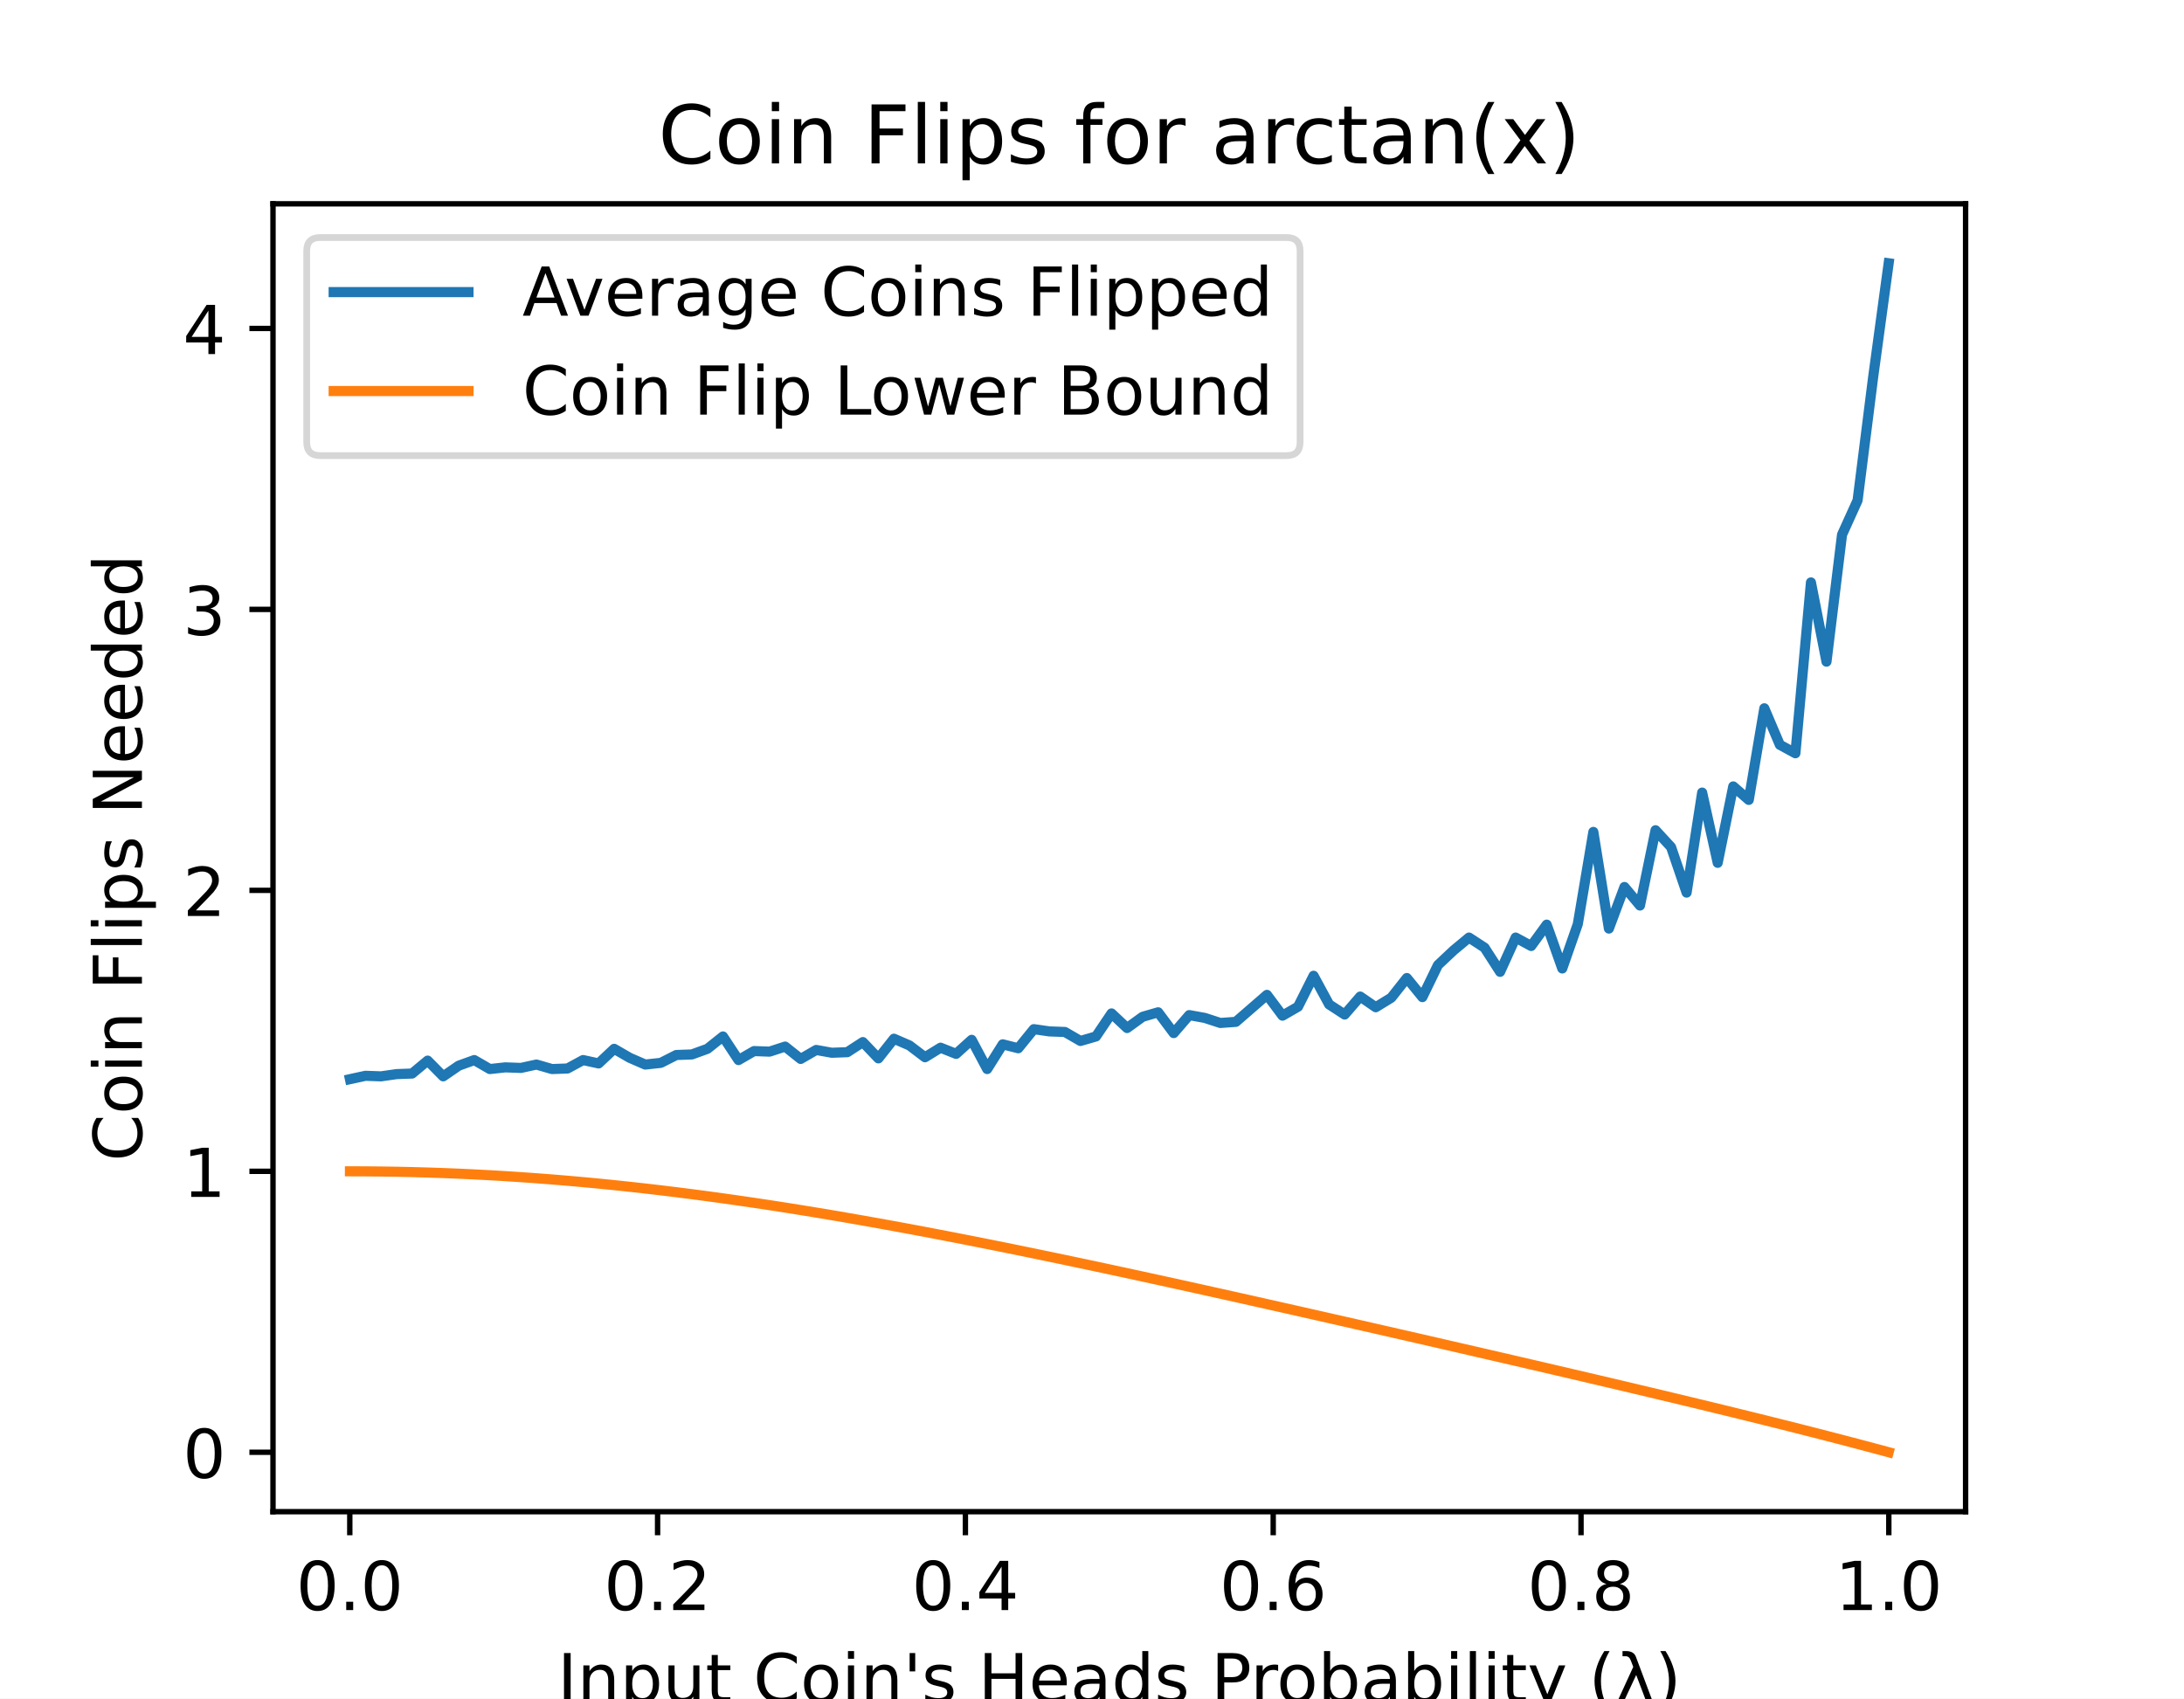
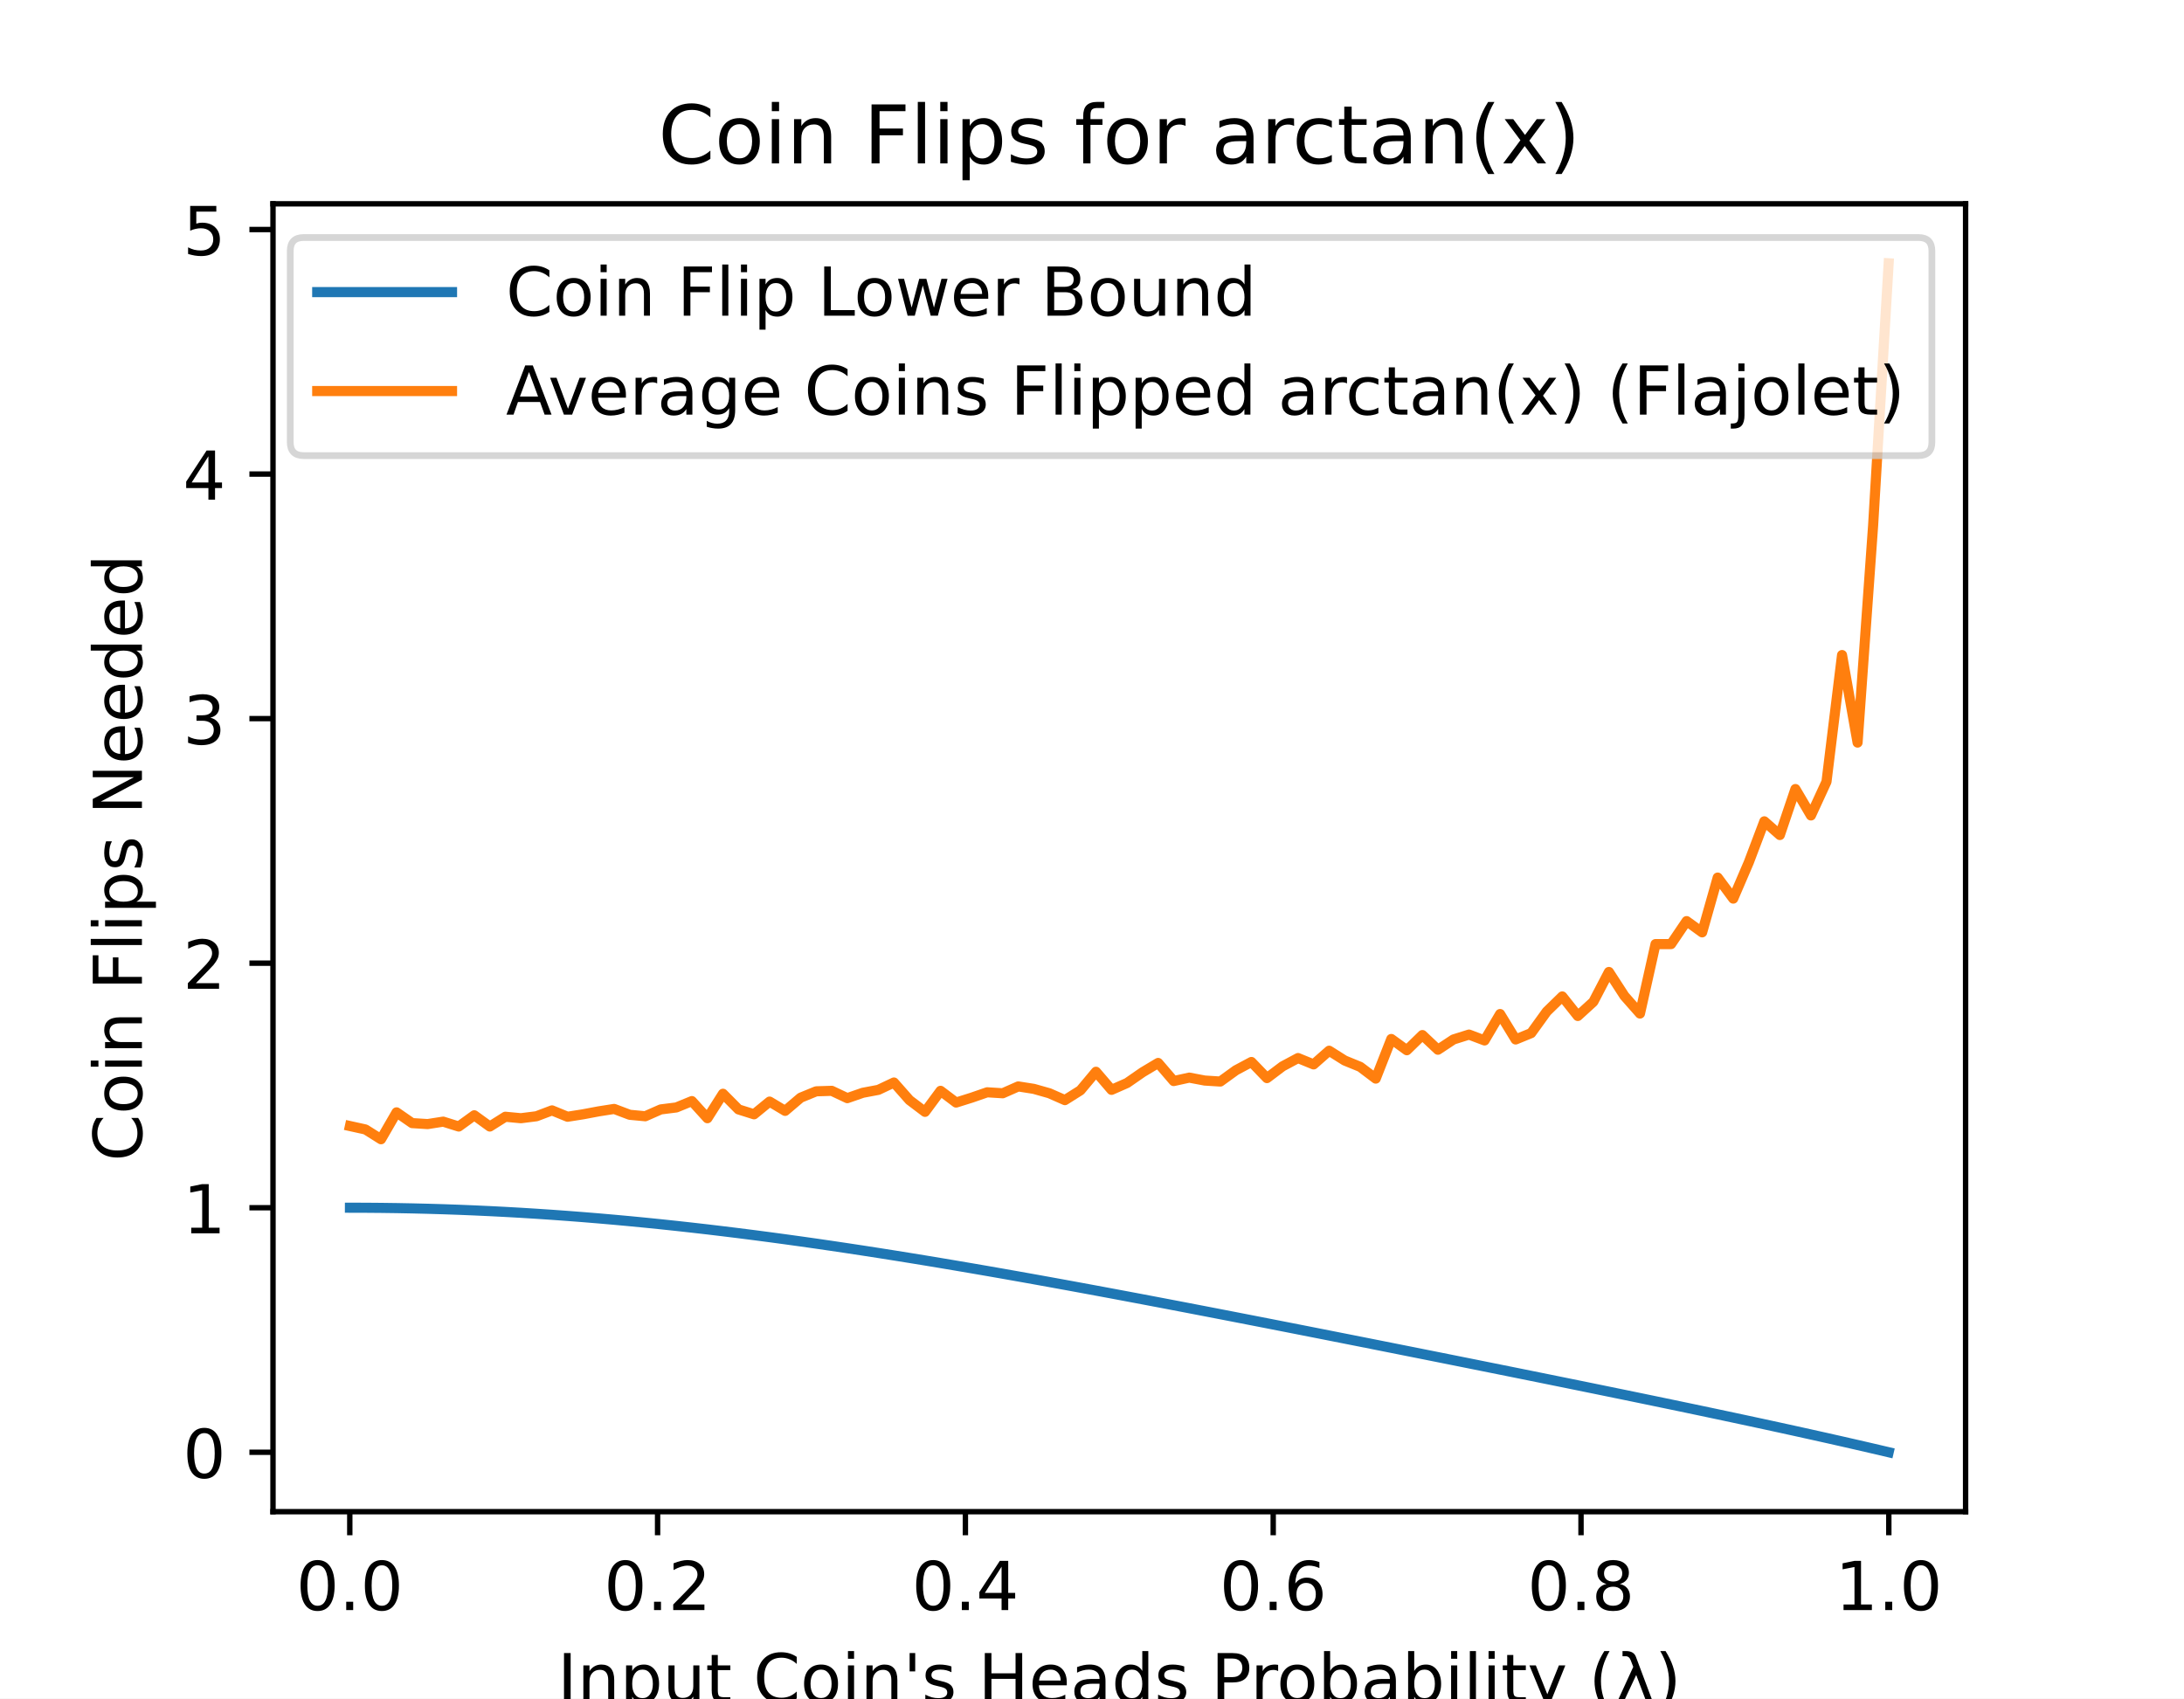
<svg xmlns="http://www.w3.org/2000/svg" xmlns:xlink="http://www.w3.org/1999/xlink" height="252pt" version="1.1" viewBox="0 0 324 252" width="324pt">
  <defs>
    <style type="text/css">
*{stroke-linecap:butt;stroke-linejoin:round;}
  </style>
  </defs>
  <g id="figure_1">
    <g id="patch_1">
      <path d="M 0 252  L 324 252  L 324 0  L 0 0  z " style="fill:#ffffff;" />
    </g>
    <g id="axes_1">
      <g id="patch_2">
        <path d="M 40.5 224.28  L 291.6 224.28  L 291.6 30.24  L 40.5 30.24  z " style="fill:#ffffff;" />
      </g>
      <g id="matplotlib.axis_1">
        <g id="xtick_1">
          <g id="line2d_1">
            <defs>
-               <path d="M 0 0  L 0 3.5  " id="m5140563b2b" style="stroke:#000000;stroke-width:0.8;" />
+               <path d="M 0 0  L 0 3.5  " id="mc83bb33263" style="stroke:#000000;stroke-width:0.8;" />
            </defs>
            <g>
-               <use style="stroke:#000000;stroke-width:0.8;" x="51.891" xlink:href="#m5140563b2b" y="224.28" />
+               <use style="stroke:#000000;stroke-width:0.8;" x="51.891" xlink:href="#mc83bb33263" y="224.28" />
            </g>
          </g>
          <g id="text_1">
            <text style="font-family:DejaVu Sans;font-size:10px;font-style:normal;font-weight:normal;text-anchor:middle;" transform="rotate(-0, 51.89081, 238.8784)" x="51.891" y="238.878">0.0</text>
          </g>
        </g>
        <g id="xtick_2">
          <g id="line2d_2">
            <g>
-               <use style="stroke:#000000;stroke-width:0.8;" x="97.554" xlink:href="#m5140563b2b" y="224.28" />
+               <use style="stroke:#000000;stroke-width:0.8;" x="97.554" xlink:href="#mc83bb33263" y="224.28" />
            </g>
          </g>
          <g id="text_2">
            <text style="font-family:DejaVu Sans;font-size:10px;font-style:normal;font-weight:normal;text-anchor:middle;" transform="rotate(-0, 97.55448, 238.8784)" x="97.554" y="238.878">0.2</text>
          </g>
        </g>
        <g id="xtick_3">
          <g id="line2d_3">
            <g>
-               <use style="stroke:#000000;stroke-width:0.8;" x="143.218" xlink:href="#m5140563b2b" y="224.28" />
+               <use style="stroke:#000000;stroke-width:0.8;" x="143.218" xlink:href="#mc83bb33263" y="224.28" />
            </g>
          </g>
          <g id="text_3">
            <text style="font-family:DejaVu Sans;font-size:10px;font-style:normal;font-weight:normal;text-anchor:middle;" transform="rotate(-0, 143.2182, 238.8784)" x="143.218" y="238.878">0.4</text>
          </g>
        </g>
        <g id="xtick_4">
          <g id="line2d_4">
            <g>
-               <use style="stroke:#000000;stroke-width:0.8;" x="188.882" xlink:href="#m5140563b2b" y="224.28" />
+               <use style="stroke:#000000;stroke-width:0.8;" x="188.882" xlink:href="#mc83bb33263" y="224.28" />
            </g>
          </g>
          <g id="text_4">
            <text style="font-family:DejaVu Sans;font-size:10px;font-style:normal;font-weight:normal;text-anchor:middle;" transform="rotate(-0, 188.8818, 238.8784)" x="188.882" y="238.878">0.6</text>
          </g>
        </g>
        <g id="xtick_5">
          <g id="line2d_5">
            <g>
-               <use style="stroke:#000000;stroke-width:0.8;" x="234.546" xlink:href="#m5140563b2b" y="224.28" />
+               <use style="stroke:#000000;stroke-width:0.8;" x="234.546" xlink:href="#mc83bb33263" y="224.28" />
            </g>
          </g>
          <g id="text_5">
            <text style="font-family:DejaVu Sans;font-size:10px;font-style:normal;font-weight:normal;text-anchor:middle;" transform="rotate(-0, 234.5455, 238.8784)" x="234.546" y="238.878">0.8</text>
          </g>
        </g>
        <g id="xtick_6">
          <g id="line2d_6">
            <g>
-               <use style="stroke:#000000;stroke-width:0.8;" x="280.209" xlink:href="#m5140563b2b" y="224.28" />
+               <use style="stroke:#000000;stroke-width:0.8;" x="280.209" xlink:href="#mc83bb33263" y="224.28" />
            </g>
          </g>
          <g id="text_6">
            <text style="font-family:DejaVu Sans;font-size:10px;font-style:normal;font-weight:normal;text-anchor:middle;" transform="rotate(-0, 280.2092, 238.8784)" x="280.209" y="238.878">1.0</text>
          </g>
        </g>
        <g id="text_7">
          <text style="font-family:DejaVu Sans;font-size:10px;font-style:normal;font-weight:normal;text-anchor:middle;" transform="rotate(-0, 166.05, 252.5566)" x="166.05" y="252.557">Input Coin's Heads Probability (λ)</text>
        </g>
      </g>
      <g id="matplotlib.axis_2">
        <g id="ytick_1">
          <g id="line2d_7">
            <defs>
-               <path d="M 0 0  L -3.5 0  " id="md9e7a3d353" style="stroke:#000000;stroke-width:0.8;" />
+               <path d="M 0 0  L -3.5 0  " id="mcffb62b3b8" style="stroke:#000000;stroke-width:0.8;" />
            </defs>
            <g>
-               <use style="stroke:#000000;stroke-width:0.8;" x="40.5" xlink:href="#md9e7a3d353" y="215.466" />
+               <use style="stroke:#000000;stroke-width:0.8;" x="40.5" xlink:href="#mcffb62b3b8" y="215.465" />
            </g>
          </g>
          <g id="text_8">
-             <text style="font-family:DejaVu Sans;font-size:10px;font-style:normal;font-weight:normal;text-anchor:end;" transform="rotate(-0, 33.5, 219.2654)" x="33.5" y="219.265">0</text>
+             <text style="font-family:DejaVu Sans;font-size:10px;font-style:normal;font-weight:normal;text-anchor:end;" transform="rotate(-0, 33.5, 219.2646)" x="33.5" y="219.265">0</text>
          </g>
        </g>
        <g id="ytick_2">
          <g id="line2d_8">
            <g>
-               <use style="stroke:#000000;stroke-width:0.8;" x="40.5" xlink:href="#md9e7a3d353" y="173.782" />
+               <use style="stroke:#000000;stroke-width:0.8;" x="40.5" xlink:href="#mcffb62b3b8" y="179.183" />
            </g>
          </g>
          <g id="text_9">
-             <text style="font-family:DejaVu Sans;font-size:10px;font-style:normal;font-weight:normal;text-anchor:end;" transform="rotate(-0, 33.5, 177.5815)" x="33.5" y="177.582">1</text>
+             <text style="font-family:DejaVu Sans;font-size:10px;font-style:normal;font-weight:normal;text-anchor:end;" transform="rotate(-0, 33.5, 182.9821)" x="33.5" y="182.982">1</text>
          </g>
        </g>
        <g id="ytick_3">
          <g id="line2d_9">
            <g>
-               <use style="stroke:#000000;stroke-width:0.8;" x="40.5" xlink:href="#md9e7a3d353" y="132.098" />
+               <use style="stroke:#000000;stroke-width:0.8;" x="40.5" xlink:href="#mcffb62b3b8" y="142.9" />
            </g>
          </g>
          <g id="text_10">
-             <text style="font-family:DejaVu Sans;font-size:10px;font-style:normal;font-weight:normal;text-anchor:end;" transform="rotate(-0, 33.5, 135.8976)" x="33.5" y="135.898">2</text>
+             <text style="font-family:DejaVu Sans;font-size:10px;font-style:normal;font-weight:normal;text-anchor:end;" transform="rotate(-0, 33.5, 146.6997)" x="33.5" y="146.7">2</text>
          </g>
        </g>
        <g id="ytick_4">
          <g id="line2d_10">
            <g>
-               <use style="stroke:#000000;stroke-width:0.8;" x="40.5" xlink:href="#md9e7a3d353" y="90.415" />
+               <use style="stroke:#000000;stroke-width:0.8;" x="40.5" xlink:href="#mcffb62b3b8" y="106.618" />
            </g>
          </g>
          <g id="text_11">
-             <text style="font-family:DejaVu Sans;font-size:10px;font-style:normal;font-weight:normal;text-anchor:end;" transform="rotate(-0, 33.5, 94.21376)" x="33.5" y="94.214">3</text>
+             <text style="font-family:DejaVu Sans;font-size:10px;font-style:normal;font-weight:normal;text-anchor:end;" transform="rotate(-0, 33.5, 110.4172)" x="33.5" y="110.417">3</text>
          </g>
        </g>
        <g id="ytick_5">
          <g id="line2d_11">
            <g>
-               <use style="stroke:#000000;stroke-width:0.8;" x="40.5" xlink:href="#md9e7a3d353" y="48.731" />
+               <use style="stroke:#000000;stroke-width:0.8;" x="40.5" xlink:href="#mcffb62b3b8" y="70.335" />
            </g>
          </g>
          <g id="text_12">
-             <text style="font-family:DejaVu Sans;font-size:10px;font-style:normal;font-weight:normal;text-anchor:end;" transform="rotate(-0, 33.5, 52.52988)" x="33.5" y="52.53">4</text>
+             <text style="font-family:DejaVu Sans;font-size:10px;font-style:normal;font-weight:normal;text-anchor:end;" transform="rotate(-0, 33.5, 74.13471)" x="33.5" y="74.135">4</text>
          </g>
        </g>
-         <g id="text_13">
+         <g id="ytick_6">
+           <g id="line2d_12">
+             <g>
+               <use style="stroke:#000000;stroke-width:0.8;" x="40.5" xlink:href="#mcffb62b3b8" y="34.053" />
+             </g>
+           </g>
+           <g id="text_13">
+             <text style="font-family:DejaVu Sans;font-size:10px;font-style:normal;font-weight:normal;text-anchor:end;" transform="rotate(-0, 33.5, 37.85224)" x="33.5" y="37.852">5</text>
+           </g>
+         </g>
+         <g id="text_14">
          <text style="font-family:DejaVu Sans;font-size:10px;font-style:normal;font-weight:normal;text-anchor:middle;" transform="rotate(-90, 21.05781, 127.26)" x="21.058" y="127.26">Coin Flips Needed</text>
        </g>
      </g>
-       <g id="line2d_12">
-         <path clip-path="url(#p0f3c97735f)" d="M 51.914 160.11  L 54.219 159.61  L 56.525 159.693  L 58.831 159.36  L 61.137 159.276  L 63.443 157.359  L 65.748 159.693  L 68.054 158.109  L 70.36 157.275  L 72.666 158.609  L 74.971 158.359  L 77.277 158.443  L 79.583 157.942  L 81.889 158.609  L 84.195 158.526  L 86.5 157.275  L 88.806 157.776  L 91.112 155.608  L 93.418 156.942  L 95.724 157.942  L 98.029 157.692  L 100.335 156.525  L 102.641 156.442  L 104.947 155.608  L 107.252 153.774  L 109.558 157.275  L 111.864 155.942  L 114.17 156.025  L 116.476 155.275  L 118.781 157.109  L 121.087 155.775  L 123.393 156.192  L 125.699 156.108  L 128.005 154.608  L 130.31 157.025  L 132.616 154.108  L 134.922 155.108  L 137.228 156.859  L 139.533 155.441  L 141.839 156.358  L 144.145 154.274  L 146.451 158.609  L 148.757 154.941  L 151.062 155.525  L 153.368 152.69  L 155.674 153.024  L 157.98 153.107  L 160.286 154.441  L 162.591 153.774  L 164.897 150.356  L 167.203 152.524  L 169.509 150.856  L 171.814 150.189  L 174.12 153.274  L 176.426 150.606  L 178.732 151.023  L 181.038 151.773  L 183.343 151.606  L 185.649 149.606  L 187.955 147.605  L 190.261 150.689  L 192.567 149.356  L 194.872 144.77  L 197.178 149.022  L 199.484 150.523  L 201.79 147.855  L 204.095 149.439  L 206.401 148.022  L 208.707 145.104  L 211.013 147.938  L 213.319 143.186  L 215.624 141.019  L 217.93 139.101  L 220.236 140.602  L 222.542 144.187  L 224.848 139.101  L 227.153 140.352  L 229.459 137.184  L 231.765 143.687  L 234.071 137.1  L 236.376 123.428  L 238.682 137.767  L 240.988 131.598  L 243.294 134.349  L 245.6 123.178  L 247.905 125.679  L 250.211 132.432  L 252.517 117.592  L 254.823 128.013  L 257.129 116.675  L 259.434 118.676  L 261.74 105.087  L 264.046 110.506  L 266.352 111.757  L 268.657 86.413  L 270.963 98.168  L 273.269 79.327  L 275.575 74.241  L 277.881 55.984  L 280.186 39.06  " style="fill:none;stroke:#1f77b4;stroke-linecap:square;stroke-width:1.5;" />
+       <g id="line2d_13">
+         <path clip-path="url(#pfdb561f0df)" d="M 51.914 179.183  L 54.219 179.189  L 56.525 179.208  L 58.831 179.239  L 61.137 179.283  L 63.443 179.339  L 65.748 179.407  L 68.054 179.488  L 70.36 179.582  L 72.666 179.688  L 74.971 179.806  L 77.277 179.936  L 79.583 180.079  L 81.889 180.233  L 84.195 180.4  L 86.5 180.578  L 88.806 180.767  L 91.112 180.968  L 93.418 181.18  L 95.724 181.403  L 98.029 181.637  L 100.335 181.881  L 102.641 182.136  L 104.947 182.4  L 107.252 182.675  L 109.558 182.959  L 111.864 183.252  L 114.17 183.554  L 116.476 183.865  L 118.781 184.184  L 121.087 184.511  L 123.393 184.847  L 125.699 185.19  L 128.005 185.54  L 130.31 185.897  L 132.616 186.261  L 134.922 186.631  L 137.228 187.007  L 139.533 187.39  L 141.839 187.778  L 144.145 188.171  L 146.451 188.569  L 148.757 188.972  L 151.062 189.38  L 153.368 189.791  L 155.674 190.207  L 157.98 190.627  L 160.286 191.05  L 162.591 191.476  L 164.897 191.905  L 167.203 192.338  L 169.509 192.773  L 171.814 193.21  L 174.12 193.65  L 176.426 194.092  L 178.732 194.536  L 181.038 194.982  L 183.343 195.429  L 185.649 195.878  L 187.955 196.328  L 190.261 196.78  L 192.567 197.233  L 194.872 197.687  L 197.178 198.142  L 199.484 198.598  L 201.79 199.054  L 204.095 199.512  L 206.401 199.971  L 208.707 200.43  L 211.013 200.89  L 213.319 201.35  L 215.624 201.812  L 217.93 202.274  L 220.236 202.737  L 222.542 203.201  L 224.848 203.665  L 227.153 204.131  L 229.459 204.597  L 231.765 205.065  L 234.071 205.534  L 236.376 206.004  L 238.682 206.476  L 240.988 206.949  L 243.294 207.424  L 245.6 207.901  L 247.905 208.38  L 250.211 208.861  L 252.517 209.345  L 254.823 209.832  L 257.129 210.322  L 259.434 210.815  L 261.74 211.311  L 264.046 211.812  L 266.352 212.317  L 268.657 212.827  L 270.963 213.341  L 273.269 213.861  L 275.575 214.388  L 277.881 214.92  L 280.186 215.46  " style="fill:none;stroke:#1f77b4;stroke-linecap:square;stroke-width:1.5;" />
      </g>
-       <g id="line2d_13">
-         <path clip-path="url(#p0f3c97735f)" d="M 51.914 173.782  L 54.219 173.79  L 56.525 173.811  L 58.831 173.847  L 61.137 173.897  L 63.443 173.961  L 65.748 174.04  L 68.054 174.133  L 70.36 174.241  L 72.666 174.362  L 74.971 174.498  L 77.277 174.648  L 79.583 174.812  L 81.889 174.989  L 84.195 175.18  L 86.5 175.385  L 88.806 175.602  L 91.112 175.833  L 93.418 176.077  L 95.724 176.333  L 98.029 176.602  L 100.335 176.882  L 102.641 177.175  L 104.947 177.479  L 107.252 177.794  L 109.558 178.12  L 111.864 178.457  L 114.17 178.804  L 116.476 179.161  L 118.781 179.528  L 121.087 179.904  L 123.393 180.289  L 125.699 180.683  L 128.005 181.085  L 130.31 181.496  L 132.616 181.914  L 134.922 182.339  L 137.228 182.772  L 139.533 183.211  L 141.839 183.657  L 144.145 184.108  L 146.451 184.566  L 148.757 185.029  L 151.062 185.497  L 153.368 185.97  L 155.674 186.448  L 157.98 186.93  L 160.286 187.416  L 162.591 187.905  L 164.897 188.399  L 167.203 188.895  L 169.509 189.395  L 171.814 189.898  L 174.12 190.403  L 176.426 190.911  L 178.732 191.421  L 181.038 191.933  L 183.343 192.447  L 185.649 192.963  L 187.955 193.48  L 190.261 193.999  L 192.567 194.519  L 194.872 195.041  L 197.178 195.564  L 199.484 196.087  L 201.79 196.612  L 204.095 197.138  L 206.401 197.665  L 208.707 198.192  L 211.013 198.72  L 213.319 199.25  L 215.624 199.78  L 217.93 200.311  L 220.236 200.843  L 222.542 201.375  L 224.848 201.909  L 227.153 202.444  L 229.459 202.98  L 231.765 203.518  L 234.071 204.056  L 236.376 204.596  L 238.682 205.138  L 240.988 205.682  L 243.294 206.228  L 245.6 206.776  L 247.905 207.326  L 250.211 207.879  L 252.517 208.435  L 254.823 208.994  L 257.129 209.557  L 259.434 210.123  L 261.74 210.694  L 264.046 211.269  L 266.352 211.849  L 268.657 212.434  L 270.963 213.026  L 273.269 213.623  L 275.575 214.228  L 277.881 214.84  L 280.186 215.46  " style="fill:none;stroke:#ff7f0e;stroke-linecap:square;stroke-width:1.5;" />
+       <g id="line2d_14">
+         <path clip-path="url(#pfdb561f0df)" d="M 51.914 167.065  L 54.219 167.573  L 56.525 169.024  L 58.831 165.033  L 61.137 166.629  L 63.443 166.774  L 65.748 166.411  L 68.054 167.137  L 70.36 165.468  L 72.666 167.137  L 74.971 165.686  L 77.277 165.904  L 79.583 165.613  L 81.889 164.742  L 84.195 165.686  L 86.5 165.323  L 88.806 164.888  L 91.112 164.525  L 93.418 165.396  L 95.724 165.613  L 98.029 164.597  L 100.335 164.307  L 102.641 163.364  L 104.947 165.904  L 107.252 162.275  L 109.558 164.597  L 111.864 165.323  L 114.17 163.436  L 116.476 164.815  L 118.781 162.856  L 121.087 161.912  L 123.393 161.84  L 125.699 162.928  L 128.005 162.13  L 130.31 161.695  L 132.616 160.606  L 134.922 163.219  L 137.228 164.96  L 139.533 161.84  L 141.839 163.581  L 144.145 162.856  L 146.451 162.058  L 148.757 162.203  L 151.062 161.187  L 153.368 161.55  L 155.674 162.203  L 157.98 163.219  L 160.286 161.767  L 162.591 159.01  L 164.897 161.695  L 167.203 160.679  L 169.509 159.082  L 171.814 157.704  L 174.12 160.389  L 176.426 159.881  L 178.732 160.316  L 181.038 160.461  L 183.343 158.792  L 185.649 157.559  L 187.955 159.953  L 190.261 158.212  L 192.567 156.978  L 194.872 157.921  L 197.178 155.89  L 199.484 157.341  L 201.79 158.284  L 204.095 160.026  L 206.401 154.148  L 208.707 155.817  L 211.013 153.567  L 213.319 155.744  L 215.624 154.221  L 217.93 153.495  L 220.236 154.366  L 222.542 150.447  L 224.848 154.221  L 227.153 153.277  L 229.459 150.084  L 231.765 147.835  L 234.071 150.737  L 236.376 148.633  L 238.682 144.207  L 240.988 147.762  L 243.294 150.375  L 245.6 140.07  L 247.905 140.07  L 250.211 136.66  L 252.517 138.329  L 254.823 130.202  L 257.129 133.322  L 259.434 127.952  L 261.74 121.857  L 264.046 123.888  L 266.352 117.067  L 268.657 120.986  L 270.963 115.979  L 273.269 97.185  L 275.575 110.174  L 277.881 77.955  L 280.186 39.06  " style="fill:none;stroke:#ff7f0e;stroke-linecap:square;stroke-width:1.5;" />
      </g>
      <g id="patch_3">
        <path d="M 40.5 224.28  L 40.5 30.24  " style="fill:none;stroke:#000000;stroke-linecap:square;stroke-linejoin:miter;stroke-width:0.8;" />
      </g>
      <g id="patch_4">
        <path d="M 291.6 224.28  L 291.6 30.24  " style="fill:none;stroke:#000000;stroke-linecap:square;stroke-linejoin:miter;stroke-width:0.8;" />
      </g>
      <g id="patch_5">
        <path d="M 40.5 224.28  L 291.6 224.28  " style="fill:none;stroke:#000000;stroke-linecap:square;stroke-linejoin:miter;stroke-width:0.8;" />
      </g>
      <g id="patch_6">
        <path d="M 40.5 30.24  L 291.6 30.24  " style="fill:none;stroke:#000000;stroke-linecap:square;stroke-linejoin:miter;stroke-width:0.8;" />
      </g>
-       <g id="text_14">
+       <g id="text_15">
        <text style="font-family:DejaVu Sans;font-size:12px;font-style:normal;font-weight:normal;text-anchor:middle;" transform="rotate(-0, 166.05, 24.24)" x="166.05" y="24.24">Coin Flips for arctan(x)</text>
      </g>
      <g id="legend_1">
        <g id="patch_7">
-           <path d="M 47.5 67.596  L 190.869 67.596  Q 192.869 67.596 192.869 65.596  L 192.869 37.24  Q 192.869 35.24 190.869 35.24  L 47.5 35.24  Q 45.5 35.24 45.5 37.24  L 45.5 65.596  Q 45.5 67.596 47.5 67.596  z " style="fill:#ffffff;opacity:0.8;stroke:#cccccc;stroke-linejoin:miter;" />
+           <path d="M 45.059 67.596  L 284.6 67.596  Q 286.6 67.596 286.6 65.596  L 286.6 37.24  Q 286.6 35.24 284.6 35.24  L 45.059 35.24  Q 43.059 35.24 43.059 37.24  L 43.059 65.596  Q 43.059 67.596 45.059 67.596  z " style="fill:#ffffff;opacity:0.8;stroke:#cccccc;stroke-linejoin:miter;" />
        </g>
-         <g id="line2d_14">
-           <path d="M 49.5 43.338  L 69.5 43.338  " style="fill:none;stroke:#1f77b4;stroke-linecap:square;stroke-width:1.5;" />
+         <g id="line2d_15">
+           <path d="M 47.059 43.338  L 67.059 43.338  " style="fill:none;stroke:#1f77b4;stroke-linecap:square;stroke-width:1.5;" />
        </g>
-         <g id="line2d_15" />
-         <g id="text_15">
-           <text style="font-family:DejaVu Sans;font-size:10px;font-style:normal;font-weight:normal;text-anchor:start;" transform="rotate(-0, 77.5, 46.83844)" x="77.5" y="46.838">Average Coins Flipped</text>
+         <g id="line2d_16" />
+         <g id="text_16">
+           <text style="font-family:DejaVu Sans;font-size:10px;font-style:normal;font-weight:normal;text-anchor:start;" transform="rotate(-0, 75.05938, 46.83844)" x="75.059" y="46.838">Coin Flip Lower Bound</text>
        </g>
-         <g id="line2d_16">
-           <path d="M 49.5 58.017  L 69.5 58.017  " style="fill:none;stroke:#ff7f0e;stroke-linecap:square;stroke-width:1.5;" />
+         <g id="line2d_17">
+           <path d="M 47.059 58.017  L 67.059 58.017  " style="fill:none;stroke:#ff7f0e;stroke-linecap:square;stroke-width:1.5;" />
        </g>
-         <g id="line2d_17" />
-         <g id="text_16">
-           <text style="font-family:DejaVu Sans;font-size:10px;font-style:normal;font-weight:normal;text-anchor:start;" transform="rotate(-0, 77.5, 61.51656)" x="77.5" y="61.517">Coin Flip Lower Bound</text>
+         <g id="line2d_18" />
+         <g id="text_17">
+           <text style="font-family:DejaVu Sans;font-size:10px;font-style:normal;font-weight:normal;text-anchor:start;" transform="rotate(-0, 75.05938, 61.51656)" x="75.059" y="61.517">Average Coins Flipped arctan(x) (Flajolet)</text>
        </g>
      </g>
    </g>
  </g>
  <defs>
-     <clipPath id="p0f3c97735f">
+     <clipPath id="pfdb561f0df">
      <rect height="194.04" width="251.1" x="40.5" y="30.24" />
    </clipPath>
  </defs>
</svg>
